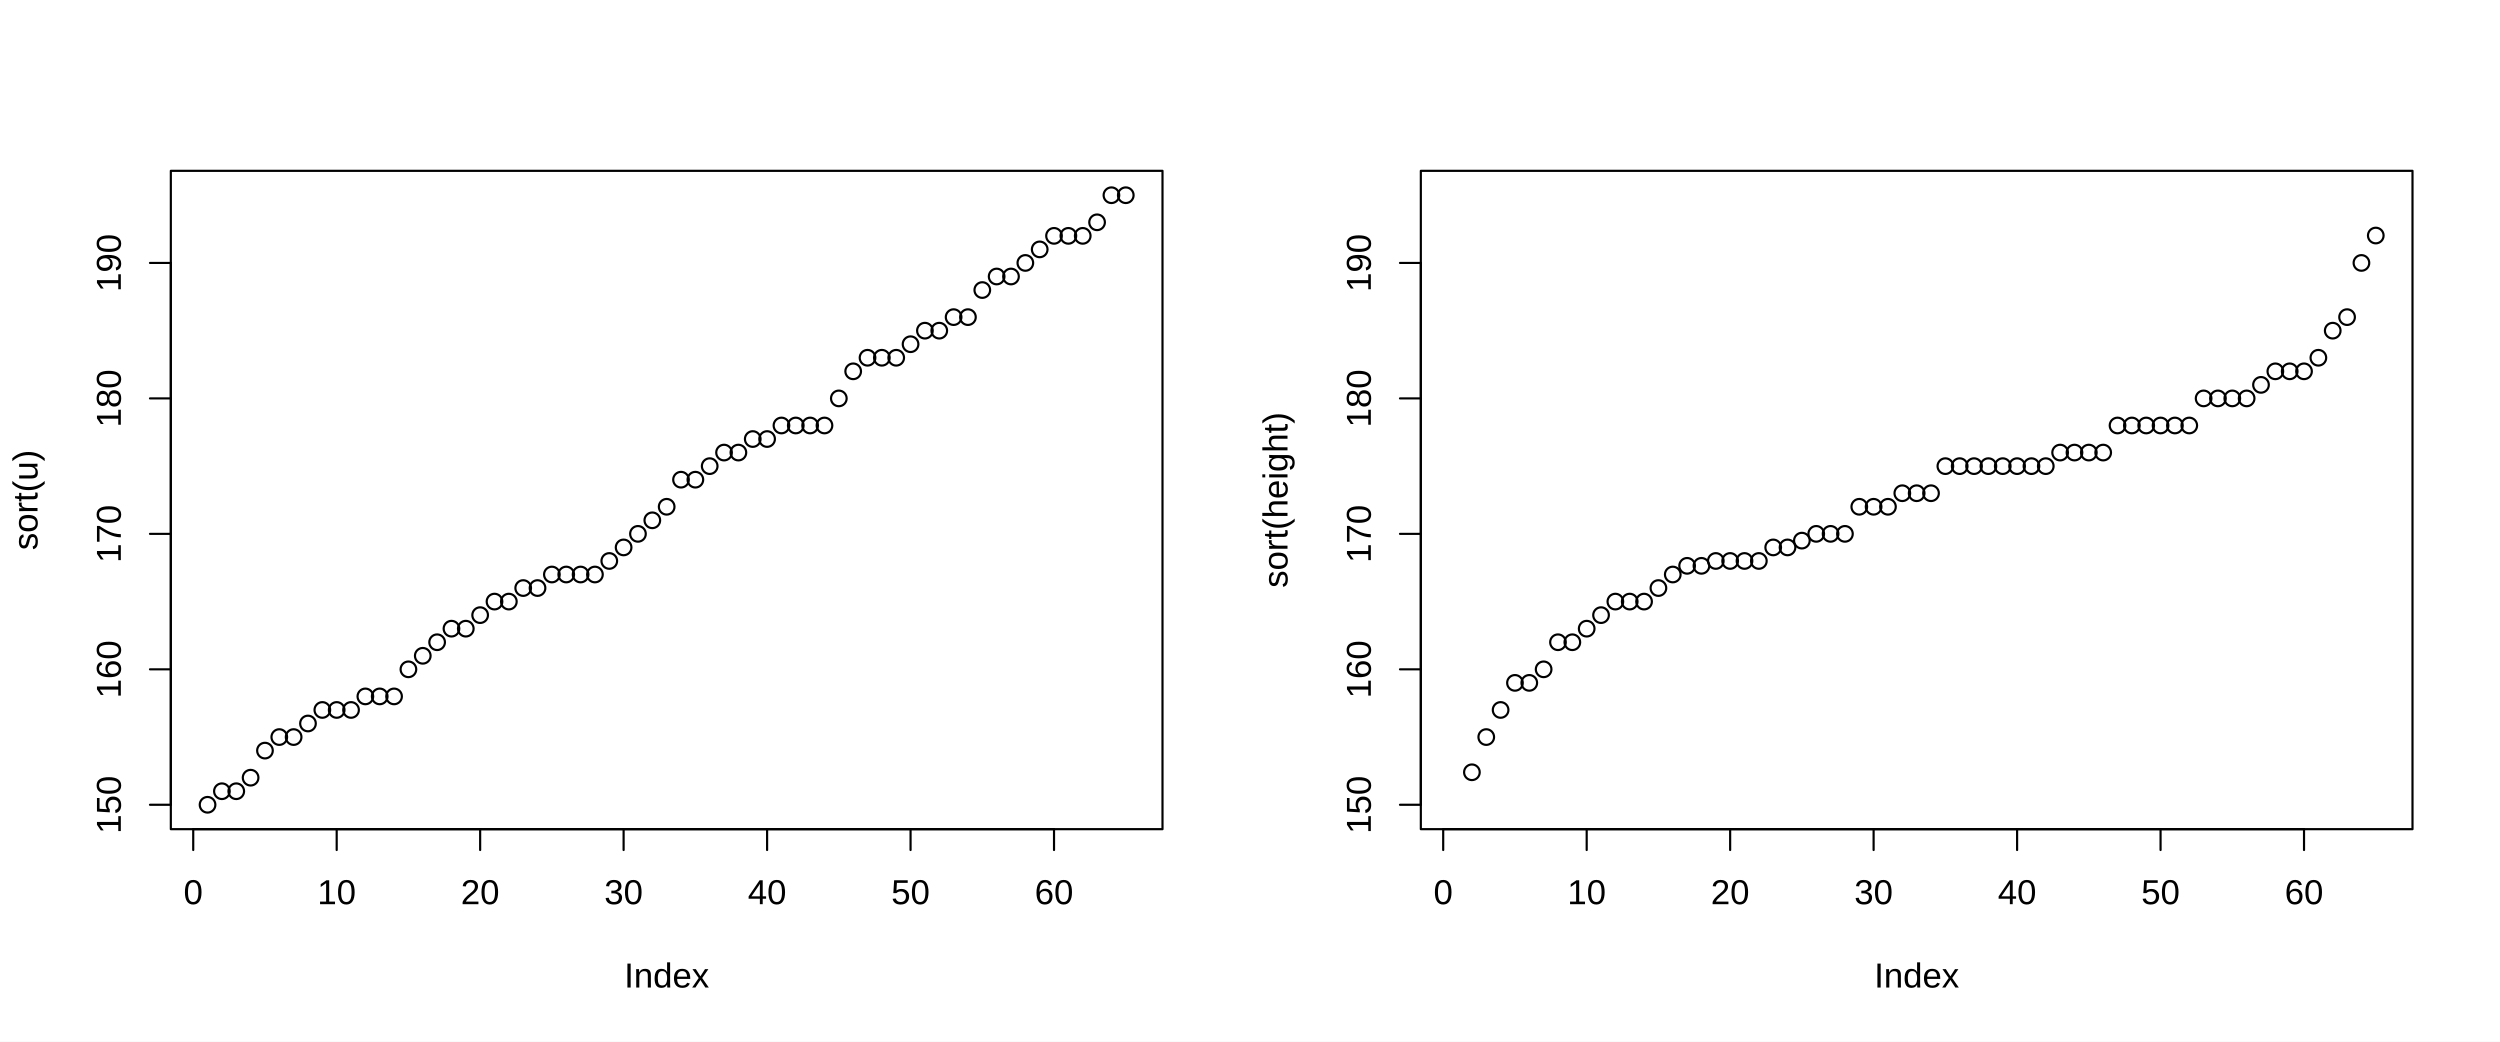
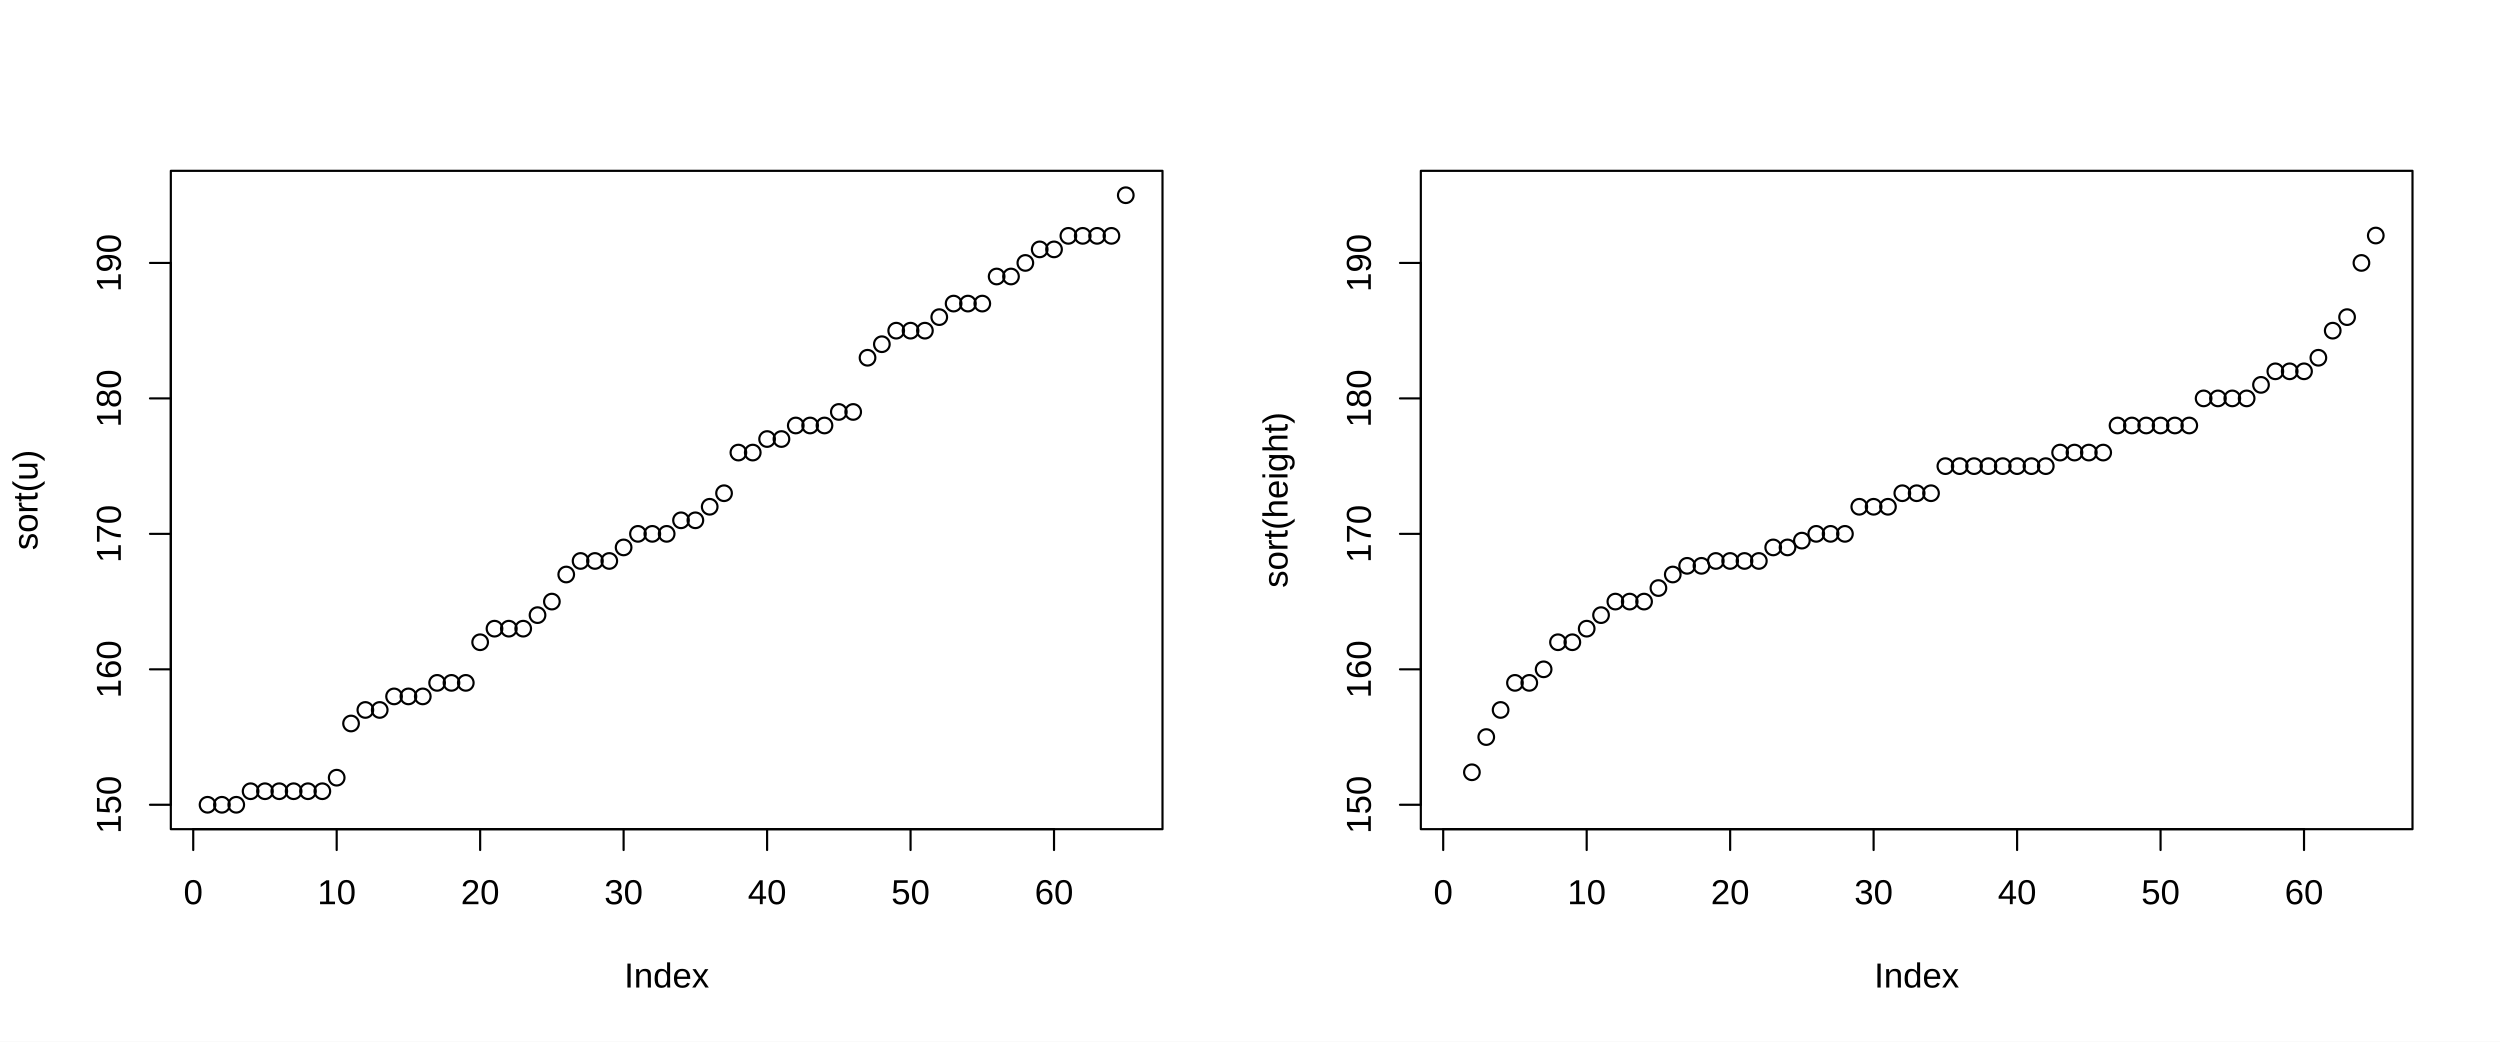
<svg xmlns="http://www.w3.org/2000/svg" class="svglite" width="864.00pt" height="360.00pt" viewBox="0 0 864.00 360.00">
  <defs>
    <style type="text/css">
    .svglite line, .svglite polyline, .svglite polygon, .svglite path, .svglite rect, .svglite circle {
      fill: none;
      stroke: #000000;
      stroke-linecap: round;
      stroke-linejoin: round;
      stroke-miterlimit: 10.00;
    }
    .svglite text {
      white-space: pre;
    }
  </style>
  </defs>
  <rect width="100%" height="100%" style="stroke: none; fill: #FFFFFF;" />
  <defs>
    <clipPath id="cpMC4wMHw4NjQuMDB8MC4wMHwzNjAuMDA=">
      <rect x="0.00" y="0.00" width="864.00" height="360.00" />
    </clipPath>
  </defs>
  <g clip-path="url(#cpMC4wMHw4NjQuMDB8MC4wMHwzNjAuMDA=)">
</g>
  <defs>
    <clipPath id="cpNTkuMDR8NDAxLjc2fDU5LjA0fDI4Ni41Ng==">
      <rect x="59.04" y="59.04" width="342.72" height="227.52" />
    </clipPath>
  </defs>
  <g clip-path="url(#cpNTkuMDR8NDAxLjc2fDU5LjA0fDI4Ni41Ng==)">
    <circle cx="71.73" cy="278.13" r="2.70" style="stroke-width: 0.75;" />
-     <circle cx="76.69" cy="273.45" r="2.70" style="stroke-width: 0.75;" />
-     <circle cx="81.65" cy="273.45" r="2.70" style="stroke-width: 0.75;" />
-     <circle cx="86.61" cy="268.77" r="2.70" style="stroke-width: 0.75;" />
-     <circle cx="91.57" cy="259.41" r="2.70" style="stroke-width: 0.75;" />
-     <circle cx="96.52" cy="254.73" r="2.70" style="stroke-width: 0.75;" />
-     <circle cx="101.48" cy="254.73" r="2.70" style="stroke-width: 0.75;" />
-     <circle cx="106.44" cy="250.04" r="2.70" style="stroke-width: 0.75;" />
-     <circle cx="111.40" cy="245.36" r="2.70" style="stroke-width: 0.75;" />
-     <circle cx="116.36" cy="245.36" r="2.70" style="stroke-width: 0.75;" />
-     <circle cx="121.32" cy="245.36" r="2.70" style="stroke-width: 0.75;" />
-     <circle cx="126.27" cy="240.68" r="2.70" style="stroke-width: 0.75;" />
-     <circle cx="131.23" cy="240.68" r="2.70" style="stroke-width: 0.75;" />
+     <circle cx="76.69" cy="278.13" r="2.70" style="stroke-width: 0.75;" />
+     <circle cx="81.65" cy="278.13" r="2.70" style="stroke-width: 0.75;" />
+     <circle cx="86.61" cy="273.45" r="2.70" style="stroke-width: 0.75;" />
+     <circle cx="91.57" cy="273.45" r="2.70" style="stroke-width: 0.75;" />
+     <circle cx="96.52" cy="273.45" r="2.70" style="stroke-width: 0.75;" />
+     <circle cx="101.48" cy="273.45" r="2.70" style="stroke-width: 0.75;" />
+     <circle cx="106.44" cy="273.45" r="2.70" style="stroke-width: 0.75;" />
+     <circle cx="111.40" cy="273.45" r="2.70" style="stroke-width: 0.75;" />
+     <circle cx="116.36" cy="268.77" r="2.70" style="stroke-width: 0.75;" />
+     <circle cx="121.32" cy="250.04" r="2.70" style="stroke-width: 0.75;" />
+     <circle cx="126.27" cy="245.36" r="2.70" style="stroke-width: 0.75;" />
+     <circle cx="131.23" cy="245.36" r="2.70" style="stroke-width: 0.75;" />
    <circle cx="136.19" cy="240.68" r="2.70" style="stroke-width: 0.75;" />
-     <circle cx="141.15" cy="231.32" r="2.70" style="stroke-width: 0.75;" />
-     <circle cx="146.11" cy="226.64" r="2.70" style="stroke-width: 0.75;" />
-     <circle cx="151.07" cy="221.96" r="2.70" style="stroke-width: 0.75;" />
-     <circle cx="156.03" cy="217.27" r="2.70" style="stroke-width: 0.75;" />
-     <circle cx="160.98" cy="217.27" r="2.70" style="stroke-width: 0.75;" />
-     <circle cx="165.94" cy="212.59" r="2.70" style="stroke-width: 0.75;" />
-     <circle cx="170.90" cy="207.91" r="2.70" style="stroke-width: 0.75;" />
-     <circle cx="175.86" cy="207.91" r="2.70" style="stroke-width: 0.75;" />
-     <circle cx="180.82" cy="203.23" r="2.70" style="stroke-width: 0.75;" />
-     <circle cx="185.77" cy="203.23" r="2.70" style="stroke-width: 0.75;" />
-     <circle cx="190.73" cy="198.55" r="2.70" style="stroke-width: 0.75;" />
+     <circle cx="141.15" cy="240.68" r="2.70" style="stroke-width: 0.75;" />
+     <circle cx="146.11" cy="240.68" r="2.70" style="stroke-width: 0.75;" />
+     <circle cx="151.07" cy="236.00" r="2.70" style="stroke-width: 0.75;" />
+     <circle cx="156.03" cy="236.00" r="2.70" style="stroke-width: 0.75;" />
+     <circle cx="160.98" cy="236.00" r="2.70" style="stroke-width: 0.75;" />
+     <circle cx="165.94" cy="221.96" r="2.70" style="stroke-width: 0.75;" />
+     <circle cx="170.90" cy="217.27" r="2.70" style="stroke-width: 0.75;" />
+     <circle cx="175.86" cy="217.27" r="2.70" style="stroke-width: 0.75;" />
+     <circle cx="180.82" cy="217.27" r="2.70" style="stroke-width: 0.75;" />
+     <circle cx="185.77" cy="212.59" r="2.70" style="stroke-width: 0.75;" />
+     <circle cx="190.73" cy="207.91" r="2.70" style="stroke-width: 0.75;" />
    <circle cx="195.69" cy="198.55" r="2.70" style="stroke-width: 0.75;" />
-     <circle cx="200.65" cy="198.55" r="2.70" style="stroke-width: 0.75;" />
-     <circle cx="205.61" cy="198.55" r="2.70" style="stroke-width: 0.75;" />
+     <circle cx="200.65" cy="193.87" r="2.70" style="stroke-width: 0.75;" />
+     <circle cx="205.61" cy="193.87" r="2.70" style="stroke-width: 0.75;" />
    <circle cx="210.57" cy="193.87" r="2.70" style="stroke-width: 0.75;" />
    <circle cx="215.52" cy="189.19" r="2.70" style="stroke-width: 0.75;" />
    <circle cx="220.48" cy="184.50" r="2.70" style="stroke-width: 0.75;" />
-     <circle cx="225.44" cy="179.82" r="2.70" style="stroke-width: 0.75;" />
-     <circle cx="230.40" cy="175.14" r="2.70" style="stroke-width: 0.75;" />
-     <circle cx="235.36" cy="165.78" r="2.70" style="stroke-width: 0.75;" />
-     <circle cx="240.32" cy="165.78" r="2.70" style="stroke-width: 0.75;" />
-     <circle cx="245.27" cy="161.10" r="2.70" style="stroke-width: 0.75;" />
-     <circle cx="250.23" cy="156.41" r="2.70" style="stroke-width: 0.75;" />
+     <circle cx="225.44" cy="184.50" r="2.70" style="stroke-width: 0.75;" />
+     <circle cx="230.40" cy="184.50" r="2.70" style="stroke-width: 0.75;" />
+     <circle cx="235.36" cy="179.82" r="2.70" style="stroke-width: 0.75;" />
+     <circle cx="240.32" cy="179.82" r="2.70" style="stroke-width: 0.75;" />
+     <circle cx="245.27" cy="175.14" r="2.70" style="stroke-width: 0.75;" />
+     <circle cx="250.23" cy="170.46" r="2.70" style="stroke-width: 0.75;" />
    <circle cx="255.19" cy="156.41" r="2.70" style="stroke-width: 0.75;" />
-     <circle cx="260.15" cy="151.73" r="2.70" style="stroke-width: 0.75;" />
+     <circle cx="260.15" cy="156.41" r="2.70" style="stroke-width: 0.75;" />
    <circle cx="265.11" cy="151.73" r="2.70" style="stroke-width: 0.75;" />
-     <circle cx="270.07" cy="147.05" r="2.70" style="stroke-width: 0.75;" />
+     <circle cx="270.07" cy="151.73" r="2.70" style="stroke-width: 0.75;" />
    <circle cx="275.02" cy="147.05" r="2.70" style="stroke-width: 0.75;" />
    <circle cx="279.98" cy="147.05" r="2.70" style="stroke-width: 0.75;" />
    <circle cx="284.94" cy="147.05" r="2.70" style="stroke-width: 0.75;" />
-     <circle cx="289.90" cy="137.69" r="2.70" style="stroke-width: 0.75;" />
-     <circle cx="294.86" cy="128.33" r="2.70" style="stroke-width: 0.75;" />
+     <circle cx="289.90" cy="142.37" r="2.70" style="stroke-width: 0.75;" />
+     <circle cx="294.86" cy="142.37" r="2.70" style="stroke-width: 0.75;" />
    <circle cx="299.82" cy="123.64" r="2.70" style="stroke-width: 0.75;" />
-     <circle cx="304.77" cy="123.64" r="2.70" style="stroke-width: 0.75;" />
-     <circle cx="309.73" cy="123.64" r="2.70" style="stroke-width: 0.75;" />
-     <circle cx="314.69" cy="118.96" r="2.70" style="stroke-width: 0.75;" />
+     <circle cx="304.77" cy="118.96" r="2.70" style="stroke-width: 0.75;" />
+     <circle cx="309.73" cy="114.28" r="2.70" style="stroke-width: 0.75;" />
+     <circle cx="314.69" cy="114.28" r="2.70" style="stroke-width: 0.75;" />
    <circle cx="319.65" cy="114.28" r="2.70" style="stroke-width: 0.75;" />
-     <circle cx="324.61" cy="114.28" r="2.70" style="stroke-width: 0.75;" />
-     <circle cx="329.57" cy="109.60" r="2.70" style="stroke-width: 0.75;" />
-     <circle cx="334.52" cy="109.60" r="2.70" style="stroke-width: 0.75;" />
-     <circle cx="339.48" cy="100.24" r="2.70" style="stroke-width: 0.75;" />
+     <circle cx="324.61" cy="109.60" r="2.70" style="stroke-width: 0.75;" />
+     <circle cx="329.57" cy="104.92" r="2.70" style="stroke-width: 0.75;" />
+     <circle cx="334.52" cy="104.92" r="2.70" style="stroke-width: 0.75;" />
+     <circle cx="339.48" cy="104.92" r="2.70" style="stroke-width: 0.75;" />
    <circle cx="344.44" cy="95.56" r="2.70" style="stroke-width: 0.75;" />
    <circle cx="349.40" cy="95.56" r="2.70" style="stroke-width: 0.75;" />
    <circle cx="354.36" cy="90.87" r="2.70" style="stroke-width: 0.75;" />
    <circle cx="359.32" cy="86.19" r="2.70" style="stroke-width: 0.75;" />
-     <circle cx="364.27" cy="81.51" r="2.70" style="stroke-width: 0.75;" />
+     <circle cx="364.27" cy="86.19" r="2.70" style="stroke-width: 0.75;" />
    <circle cx="369.23" cy="81.51" r="2.70" style="stroke-width: 0.75;" />
    <circle cx="374.19" cy="81.51" r="2.70" style="stroke-width: 0.75;" />
-     <circle cx="379.15" cy="76.83" r="2.70" style="stroke-width: 0.75;" />
-     <circle cx="384.11" cy="67.47" r="2.70" style="stroke-width: 0.75;" />
+     <circle cx="379.15" cy="81.51" r="2.70" style="stroke-width: 0.75;" />
+     <circle cx="384.11" cy="81.51" r="2.70" style="stroke-width: 0.75;" />
    <circle cx="389.07" cy="67.47" r="2.70" style="stroke-width: 0.75;" />
  </g>
  <g clip-path="url(#cpMC4wMHw4NjQuMDB8MC4wMHwzNjAuMDA=)">
    <line x1="66.78" y1="286.56" x2="364.27" y2="286.56" style="stroke-width: 0.75;" />
    <line x1="66.78" y1="286.56" x2="66.78" y2="293.76" style="stroke-width: 0.75;" />
    <line x1="116.36" y1="286.56" x2="116.36" y2="293.76" style="stroke-width: 0.75;" />
    <line x1="165.94" y1="286.56" x2="165.94" y2="293.76" style="stroke-width: 0.75;" />
    <line x1="215.52" y1="286.56" x2="215.52" y2="293.76" style="stroke-width: 0.75;" />
    <line x1="265.11" y1="286.56" x2="265.11" y2="293.76" style="stroke-width: 0.75;" />
    <line x1="314.69" y1="286.56" x2="314.69" y2="293.76" style="stroke-width: 0.75;" />
    <line x1="364.27" y1="286.56" x2="364.27" y2="293.76" style="stroke-width: 0.75;" />
-     <text x="66.78" y="312.48" text-anchor="middle" style="font-size: 12.00px; font-family: &quot;Arial&quot;;" textLength="6.67px" lengthAdjust="spacingAndGlyphs">0</text>
-     <text x="116.36" y="312.48" text-anchor="middle" style="font-size: 12.00px; font-family: &quot;Arial&quot;;" textLength="13.35px" lengthAdjust="spacingAndGlyphs">10</text>
-     <text x="165.94" y="312.48" text-anchor="middle" style="font-size: 12.00px; font-family: &quot;Arial&quot;;" textLength="13.35px" lengthAdjust="spacingAndGlyphs">20</text>
-     <text x="215.52" y="312.48" text-anchor="middle" style="font-size: 12.00px; font-family: &quot;Arial&quot;;" textLength="13.35px" lengthAdjust="spacingAndGlyphs">30</text>
-     <text x="265.11" y="312.48" text-anchor="middle" style="font-size: 12.00px; font-family: &quot;Arial&quot;;" textLength="13.35px" lengthAdjust="spacingAndGlyphs">40</text>
-     <text x="314.69" y="312.48" text-anchor="middle" style="font-size: 12.00px; font-family: &quot;Arial&quot;;" textLength="13.35px" lengthAdjust="spacingAndGlyphs">50</text>
-     <text x="364.27" y="312.48" text-anchor="middle" style="font-size: 12.00px; font-family: &quot;Arial&quot;;" textLength="13.35px" lengthAdjust="spacingAndGlyphs">60</text>
+     <text x="66.78" y="312.48" text-anchor="middle" style="font-size: 12.00px; font-family: &quot;Arial&quot;;" textLength="6.86px" lengthAdjust="spacingAndGlyphs">0</text>
+     <text x="116.36" y="312.48" text-anchor="middle" style="font-size: 12.00px; font-family: &quot;Arial&quot;;" textLength="13.72px" lengthAdjust="spacingAndGlyphs">10</text>
+     <text x="165.94" y="312.48" text-anchor="middle" style="font-size: 12.00px; font-family: &quot;Arial&quot;;" textLength="13.72px" lengthAdjust="spacingAndGlyphs">20</text>
+     <text x="215.52" y="312.48" text-anchor="middle" style="font-size: 12.00px; font-family: &quot;Arial&quot;;" textLength="13.72px" lengthAdjust="spacingAndGlyphs">30</text>
+     <text x="265.11" y="312.48" text-anchor="middle" style="font-size: 12.00px; font-family: &quot;Arial&quot;;" textLength="13.72px" lengthAdjust="spacingAndGlyphs">40</text>
+     <text x="314.69" y="312.48" text-anchor="middle" style="font-size: 12.00px; font-family: &quot;Arial&quot;;" textLength="13.72px" lengthAdjust="spacingAndGlyphs">50</text>
+     <text x="364.27" y="312.48" text-anchor="middle" style="font-size: 12.00px; font-family: &quot;Arial&quot;;" textLength="13.72px" lengthAdjust="spacingAndGlyphs">60</text>
    <line x1="59.04" y1="278.13" x2="59.04" y2="90.87" style="stroke-width: 0.75;" />
    <line x1="59.04" y1="278.13" x2="51.84" y2="278.13" style="stroke-width: 0.75;" />
    <line x1="59.04" y1="231.32" x2="51.84" y2="231.32" style="stroke-width: 0.75;" />
    <line x1="59.04" y1="184.50" x2="51.84" y2="184.50" style="stroke-width: 0.75;" />
    <line x1="59.04" y1="137.69" x2="51.84" y2="137.69" style="stroke-width: 0.75;" />
    <line x1="59.04" y1="90.87" x2="51.84" y2="90.87" style="stroke-width: 0.75;" />
-     <text transform="translate(41.76,278.13) rotate(-90)" text-anchor="middle" style="font-size: 12.00px; font-family: &quot;Arial&quot;;" textLength="20.02px" lengthAdjust="spacingAndGlyphs">150</text>
-     <text transform="translate(41.76,231.32) rotate(-90)" text-anchor="middle" style="font-size: 12.00px; font-family: &quot;Arial&quot;;" textLength="20.02px" lengthAdjust="spacingAndGlyphs">160</text>
-     <text transform="translate(41.76,184.50) rotate(-90)" text-anchor="middle" style="font-size: 12.00px; font-family: &quot;Arial&quot;;" textLength="20.02px" lengthAdjust="spacingAndGlyphs">170</text>
-     <text transform="translate(41.76,137.69) rotate(-90)" text-anchor="middle" style="font-size: 12.00px; font-family: &quot;Arial&quot;;" textLength="20.02px" lengthAdjust="spacingAndGlyphs">180</text>
-     <text transform="translate(41.76,90.87) rotate(-90)" text-anchor="middle" style="font-size: 12.00px; font-family: &quot;Arial&quot;;" textLength="20.02px" lengthAdjust="spacingAndGlyphs">190</text>
+     <text transform="translate(41.76,278.13) rotate(-90)" text-anchor="middle" style="font-size: 12.00px; font-family: &quot;Arial&quot;;" textLength="20.58px" lengthAdjust="spacingAndGlyphs">150</text>
+     <text transform="translate(41.76,231.32) rotate(-90)" text-anchor="middle" style="font-size: 12.00px; font-family: &quot;Arial&quot;;" textLength="20.58px" lengthAdjust="spacingAndGlyphs">160</text>
+     <text transform="translate(41.76,184.50) rotate(-90)" text-anchor="middle" style="font-size: 12.00px; font-family: &quot;Arial&quot;;" textLength="20.58px" lengthAdjust="spacingAndGlyphs">170</text>
+     <text transform="translate(41.76,137.69) rotate(-90)" text-anchor="middle" style="font-size: 12.00px; font-family: &quot;Arial&quot;;" textLength="20.58px" lengthAdjust="spacingAndGlyphs">180</text>
+     <text transform="translate(41.76,90.87) rotate(-90)" text-anchor="middle" style="font-size: 12.00px; font-family: &quot;Arial&quot;;" textLength="20.58px" lengthAdjust="spacingAndGlyphs">190</text>
    <polygon points="59.04,286.56 401.76,286.56 401.76,59.04 59.04,59.04 " style="stroke-width: 0.75;" />
  </g>
  <defs>
    <clipPath id="cpMC4wMHw0MzIuMDB8MC4wMHwzNjAuMDA=">
      <rect x="0.00" y="0.00" width="432.00" height="360.00" />
    </clipPath>
  </defs>
  <g clip-path="url(#cpMC4wMHw0MzIuMDB8MC4wMHwzNjAuMDA=)">
-     <text x="230.40" y="341.28" text-anchor="middle" style="font-size: 12.00px; font-family: &quot;Arial&quot;;" textLength="29.35px" lengthAdjust="spacingAndGlyphs">Index</text>
-     <text transform="translate(12.96,172.80) rotate(-90)" text-anchor="middle" style="font-size: 12.00px; font-family: &quot;Arial&quot;;" textLength="34.67px" lengthAdjust="spacingAndGlyphs">sort(u)</text>
+     <text x="230.40" y="341.28" text-anchor="middle" style="font-size: 12.00px; font-family: &quot;Arial&quot;;" textLength="31.98px" lengthAdjust="spacingAndGlyphs">Index</text>
+     <text transform="translate(12.96,172.80) rotate(-90)" text-anchor="middle" style="font-size: 12.00px; font-family: &quot;Arial&quot;;" textLength="36.91px" lengthAdjust="spacingAndGlyphs">sort(u)</text>
  </g>
  <defs>
    <clipPath id="cpNDkxLjA0fDgzMy43Nnw1OS4wNHwyODYuNTY=">
      <rect x="491.04" y="59.04" width="342.72" height="227.52" />
    </clipPath>
  </defs>
  <g clip-path="url(#cpNDkxLjA0fDgzMy43Nnw1OS4wNHwyODYuNTY=)">
    <circle cx="503.73" cy="371.76" r="2.70" style="stroke-width: 0.75;" />
    <circle cx="508.69" cy="266.90" r="2.70" style="stroke-width: 0.75;" />
    <circle cx="513.65" cy="254.73" r="2.70" style="stroke-width: 0.75;" />
    <circle cx="518.61" cy="245.36" r="2.70" style="stroke-width: 0.75;" />
    <circle cx="523.57" cy="236.00" r="2.70" style="stroke-width: 0.75;" />
    <circle cx="528.52" cy="236.00" r="2.70" style="stroke-width: 0.75;" />
    <circle cx="533.48" cy="231.32" r="2.70" style="stroke-width: 0.75;" />
    <circle cx="538.44" cy="221.96" r="2.70" style="stroke-width: 0.75;" />
    <circle cx="543.40" cy="221.96" r="2.70" style="stroke-width: 0.75;" />
    <circle cx="548.36" cy="217.27" r="2.70" style="stroke-width: 0.75;" />
    <circle cx="553.32" cy="212.59" r="2.70" style="stroke-width: 0.75;" />
    <circle cx="558.27" cy="207.91" r="2.70" style="stroke-width: 0.75;" />
    <circle cx="563.23" cy="207.91" r="2.70" style="stroke-width: 0.75;" />
    <circle cx="568.19" cy="207.91" r="2.70" style="stroke-width: 0.75;" />
    <circle cx="573.15" cy="203.23" r="2.70" style="stroke-width: 0.75;" />
    <circle cx="578.11" cy="198.55" r="2.70" style="stroke-width: 0.75;" />
    <circle cx="583.07" cy="195.55" r="2.70" style="stroke-width: 0.75;" />
    <circle cx="588.02" cy="195.55" r="2.70" style="stroke-width: 0.75;" />
    <circle cx="592.98" cy="193.87" r="2.70" style="stroke-width: 0.75;" />
    <circle cx="597.94" cy="193.87" r="2.70" style="stroke-width: 0.75;" />
    <circle cx="602.90" cy="193.87" r="2.70" style="stroke-width: 0.75;" />
    <circle cx="607.86" cy="193.87" r="2.70" style="stroke-width: 0.75;" />
    <circle cx="612.82" cy="189.19" r="2.70" style="stroke-width: 0.75;" />
    <circle cx="617.77" cy="189.19" r="2.70" style="stroke-width: 0.75;" />
    <circle cx="622.73" cy="186.84" r="2.70" style="stroke-width: 0.75;" />
    <circle cx="627.69" cy="184.50" r="2.70" style="stroke-width: 0.75;" />
    <circle cx="632.65" cy="184.50" r="2.70" style="stroke-width: 0.75;" />
    <circle cx="637.61" cy="184.50" r="2.70" style="stroke-width: 0.75;" />
    <circle cx="642.57" cy="175.14" r="2.70" style="stroke-width: 0.75;" />
    <circle cx="647.52" cy="175.14" r="2.70" style="stroke-width: 0.75;" />
    <circle cx="652.48" cy="175.14" r="2.70" style="stroke-width: 0.75;" />
    <circle cx="657.44" cy="170.46" r="2.70" style="stroke-width: 0.75;" />
    <circle cx="662.40" cy="170.46" r="2.70" style="stroke-width: 0.75;" />
    <circle cx="667.36" cy="170.46" r="2.70" style="stroke-width: 0.75;" />
    <circle cx="672.32" cy="161.10" r="2.70" style="stroke-width: 0.75;" />
    <circle cx="677.27" cy="161.10" r="2.70" style="stroke-width: 0.75;" />
    <circle cx="682.23" cy="161.10" r="2.70" style="stroke-width: 0.75;" />
    <circle cx="687.19" cy="161.10" r="2.70" style="stroke-width: 0.75;" />
    <circle cx="692.15" cy="161.10" r="2.70" style="stroke-width: 0.75;" />
    <circle cx="697.11" cy="161.10" r="2.70" style="stroke-width: 0.75;" />
    <circle cx="702.07" cy="161.10" r="2.70" style="stroke-width: 0.75;" />
    <circle cx="707.02" cy="161.10" r="2.70" style="stroke-width: 0.75;" />
    <circle cx="711.98" cy="156.41" r="2.70" style="stroke-width: 0.75;" />
    <circle cx="716.94" cy="156.41" r="2.70" style="stroke-width: 0.75;" />
    <circle cx="721.90" cy="156.41" r="2.70" style="stroke-width: 0.75;" />
    <circle cx="726.86" cy="156.41" r="2.70" style="stroke-width: 0.75;" />
    <circle cx="731.82" cy="147.05" r="2.70" style="stroke-width: 0.75;" />
    <circle cx="736.77" cy="147.05" r="2.70" style="stroke-width: 0.75;" />
    <circle cx="741.73" cy="147.05" r="2.70" style="stroke-width: 0.75;" />
    <circle cx="746.69" cy="147.05" r="2.70" style="stroke-width: 0.75;" />
    <circle cx="751.65" cy="147.05" r="2.70" style="stroke-width: 0.75;" />
    <circle cx="756.61" cy="147.05" r="2.70" style="stroke-width: 0.75;" />
    <circle cx="761.57" cy="137.69" r="2.70" style="stroke-width: 0.75;" />
    <circle cx="766.52" cy="137.69" r="2.70" style="stroke-width: 0.75;" />
    <circle cx="771.48" cy="137.69" r="2.70" style="stroke-width: 0.75;" />
    <circle cx="776.44" cy="137.69" r="2.70" style="stroke-width: 0.75;" />
    <circle cx="781.40" cy="133.01" r="2.70" style="stroke-width: 0.75;" />
    <circle cx="786.36" cy="128.33" r="2.70" style="stroke-width: 0.75;" />
    <circle cx="791.32" cy="128.33" r="2.70" style="stroke-width: 0.75;" />
    <circle cx="796.27" cy="128.33" r="2.70" style="stroke-width: 0.75;" />
    <circle cx="801.23" cy="123.64" r="2.70" style="stroke-width: 0.75;" />
    <circle cx="806.19" cy="114.28" r="2.70" style="stroke-width: 0.75;" />
    <circle cx="811.15" cy="109.60" r="2.70" style="stroke-width: 0.75;" />
    <circle cx="816.11" cy="90.87" r="2.70" style="stroke-width: 0.75;" />
    <circle cx="821.07" cy="81.40" r="2.70" style="stroke-width: 0.75;" />
  </g>
  <g clip-path="url(#cpMC4wMHw4NjQuMDB8MC4wMHwzNjAuMDA=)">
    <line x1="498.77" y1="286.56" x2="796.27" y2="286.56" style="stroke-width: 0.75;" />
    <line x1="498.77" y1="286.56" x2="498.77" y2="293.76" style="stroke-width: 0.75;" />
    <line x1="548.36" y1="286.56" x2="548.36" y2="293.76" style="stroke-width: 0.75;" />
    <line x1="597.94" y1="286.56" x2="597.94" y2="293.76" style="stroke-width: 0.75;" />
    <line x1="647.52" y1="286.56" x2="647.52" y2="293.76" style="stroke-width: 0.75;" />
    <line x1="697.11" y1="286.56" x2="697.11" y2="293.76" style="stroke-width: 0.75;" />
    <line x1="746.69" y1="286.56" x2="746.69" y2="293.76" style="stroke-width: 0.75;" />
    <line x1="796.27" y1="286.56" x2="796.27" y2="293.76" style="stroke-width: 0.75;" />
-     <text x="498.77" y="312.48" text-anchor="middle" style="font-size: 12.00px; font-family: &quot;Arial&quot;;" textLength="6.67px" lengthAdjust="spacingAndGlyphs">0</text>
-     <text x="548.36" y="312.48" text-anchor="middle" style="font-size: 12.00px; font-family: &quot;Arial&quot;;" textLength="13.35px" lengthAdjust="spacingAndGlyphs">10</text>
-     <text x="597.94" y="312.48" text-anchor="middle" style="font-size: 12.00px; font-family: &quot;Arial&quot;;" textLength="13.35px" lengthAdjust="spacingAndGlyphs">20</text>
-     <text x="647.52" y="312.48" text-anchor="middle" style="font-size: 12.00px; font-family: &quot;Arial&quot;;" textLength="13.35px" lengthAdjust="spacingAndGlyphs">30</text>
-     <text x="697.11" y="312.48" text-anchor="middle" style="font-size: 12.00px; font-family: &quot;Arial&quot;;" textLength="13.35px" lengthAdjust="spacingAndGlyphs">40</text>
-     <text x="746.69" y="312.48" text-anchor="middle" style="font-size: 12.00px; font-family: &quot;Arial&quot;;" textLength="13.35px" lengthAdjust="spacingAndGlyphs">50</text>
-     <text x="796.27" y="312.48" text-anchor="middle" style="font-size: 12.00px; font-family: &quot;Arial&quot;;" textLength="13.35px" lengthAdjust="spacingAndGlyphs">60</text>
+     <text x="498.77" y="312.48" text-anchor="middle" style="font-size: 12.00px; font-family: &quot;Arial&quot;;" textLength="6.86px" lengthAdjust="spacingAndGlyphs">0</text>
+     <text x="548.36" y="312.48" text-anchor="middle" style="font-size: 12.00px; font-family: &quot;Arial&quot;;" textLength="13.72px" lengthAdjust="spacingAndGlyphs">10</text>
+     <text x="597.94" y="312.48" text-anchor="middle" style="font-size: 12.00px; font-family: &quot;Arial&quot;;" textLength="13.72px" lengthAdjust="spacingAndGlyphs">20</text>
+     <text x="647.52" y="312.48" text-anchor="middle" style="font-size: 12.00px; font-family: &quot;Arial&quot;;" textLength="13.72px" lengthAdjust="spacingAndGlyphs">30</text>
+     <text x="697.11" y="312.48" text-anchor="middle" style="font-size: 12.00px; font-family: &quot;Arial&quot;;" textLength="13.72px" lengthAdjust="spacingAndGlyphs">40</text>
+     <text x="746.69" y="312.48" text-anchor="middle" style="font-size: 12.00px; font-family: &quot;Arial&quot;;" textLength="13.72px" lengthAdjust="spacingAndGlyphs">50</text>
+     <text x="796.27" y="312.48" text-anchor="middle" style="font-size: 12.00px; font-family: &quot;Arial&quot;;" textLength="13.72px" lengthAdjust="spacingAndGlyphs">60</text>
    <line x1="491.04" y1="278.13" x2="491.04" y2="90.87" style="stroke-width: 0.75;" />
    <line x1="491.04" y1="278.13" x2="483.84" y2="278.13" style="stroke-width: 0.75;" />
    <line x1="491.04" y1="231.32" x2="483.84" y2="231.32" style="stroke-width: 0.75;" />
    <line x1="491.04" y1="184.50" x2="483.84" y2="184.50" style="stroke-width: 0.75;" />
    <line x1="491.04" y1="137.69" x2="483.84" y2="137.69" style="stroke-width: 0.75;" />
    <line x1="491.04" y1="90.87" x2="483.84" y2="90.87" style="stroke-width: 0.75;" />
-     <text transform="translate(473.76,278.13) rotate(-90)" text-anchor="middle" style="font-size: 12.00px; font-family: &quot;Arial&quot;;" textLength="20.02px" lengthAdjust="spacingAndGlyphs">150</text>
-     <text transform="translate(473.76,231.32) rotate(-90)" text-anchor="middle" style="font-size: 12.00px; font-family: &quot;Arial&quot;;" textLength="20.02px" lengthAdjust="spacingAndGlyphs">160</text>
-     <text transform="translate(473.76,184.50) rotate(-90)" text-anchor="middle" style="font-size: 12.00px; font-family: &quot;Arial&quot;;" textLength="20.02px" lengthAdjust="spacingAndGlyphs">170</text>
-     <text transform="translate(473.76,137.69) rotate(-90)" text-anchor="middle" style="font-size: 12.00px; font-family: &quot;Arial&quot;;" textLength="20.02px" lengthAdjust="spacingAndGlyphs">180</text>
-     <text transform="translate(473.76,90.87) rotate(-90)" text-anchor="middle" style="font-size: 12.00px; font-family: &quot;Arial&quot;;" textLength="20.02px" lengthAdjust="spacingAndGlyphs">190</text>
+     <text transform="translate(473.76,278.13) rotate(-90)" text-anchor="middle" style="font-size: 12.00px; font-family: &quot;Arial&quot;;" textLength="20.58px" lengthAdjust="spacingAndGlyphs">150</text>
+     <text transform="translate(473.76,231.32) rotate(-90)" text-anchor="middle" style="font-size: 12.00px; font-family: &quot;Arial&quot;;" textLength="20.58px" lengthAdjust="spacingAndGlyphs">160</text>
+     <text transform="translate(473.76,184.50) rotate(-90)" text-anchor="middle" style="font-size: 12.00px; font-family: &quot;Arial&quot;;" textLength="20.58px" lengthAdjust="spacingAndGlyphs">170</text>
+     <text transform="translate(473.76,137.69) rotate(-90)" text-anchor="middle" style="font-size: 12.00px; font-family: &quot;Arial&quot;;" textLength="20.58px" lengthAdjust="spacingAndGlyphs">180</text>
+     <text transform="translate(473.76,90.87) rotate(-90)" text-anchor="middle" style="font-size: 12.00px; font-family: &quot;Arial&quot;;" textLength="20.58px" lengthAdjust="spacingAndGlyphs">190</text>
    <polygon points="491.04,286.56 833.76,286.56 833.76,59.04 491.04,59.04 " style="stroke-width: 0.75;" />
  </g>
  <defs>
    <clipPath id="cpNDMyLjAwfDg2NC4wMHwwLjAwfDM2MC4wMA==">
      <rect x="432.00" y="0.00" width="432.00" height="360.00" />
    </clipPath>
  </defs>
  <g clip-path="url(#cpNDMyLjAwfDg2NC4wMHwwLjAwfDM2MC4wMA==)">
-     <text x="662.40" y="341.28" text-anchor="middle" style="font-size: 12.00px; font-family: &quot;Arial&quot;;" textLength="29.35px" lengthAdjust="spacingAndGlyphs">Index</text>
-     <text transform="translate(444.96,172.80) rotate(-90)" text-anchor="middle" style="font-size: 12.00px; font-family: &quot;Arial&quot;;" textLength="60.69px" lengthAdjust="spacingAndGlyphs">sort(height)</text>
+     <text x="662.40" y="341.28" text-anchor="middle" style="font-size: 12.00px; font-family: &quot;Arial&quot;;" textLength="31.98px" lengthAdjust="spacingAndGlyphs">Index</text>
+     <text transform="translate(444.96,172.80) rotate(-90)" text-anchor="middle" style="font-size: 12.00px; font-family: &quot;Arial&quot;;" textLength="65.90px" lengthAdjust="spacingAndGlyphs">sort(height)</text>
  </g>
</svg>
